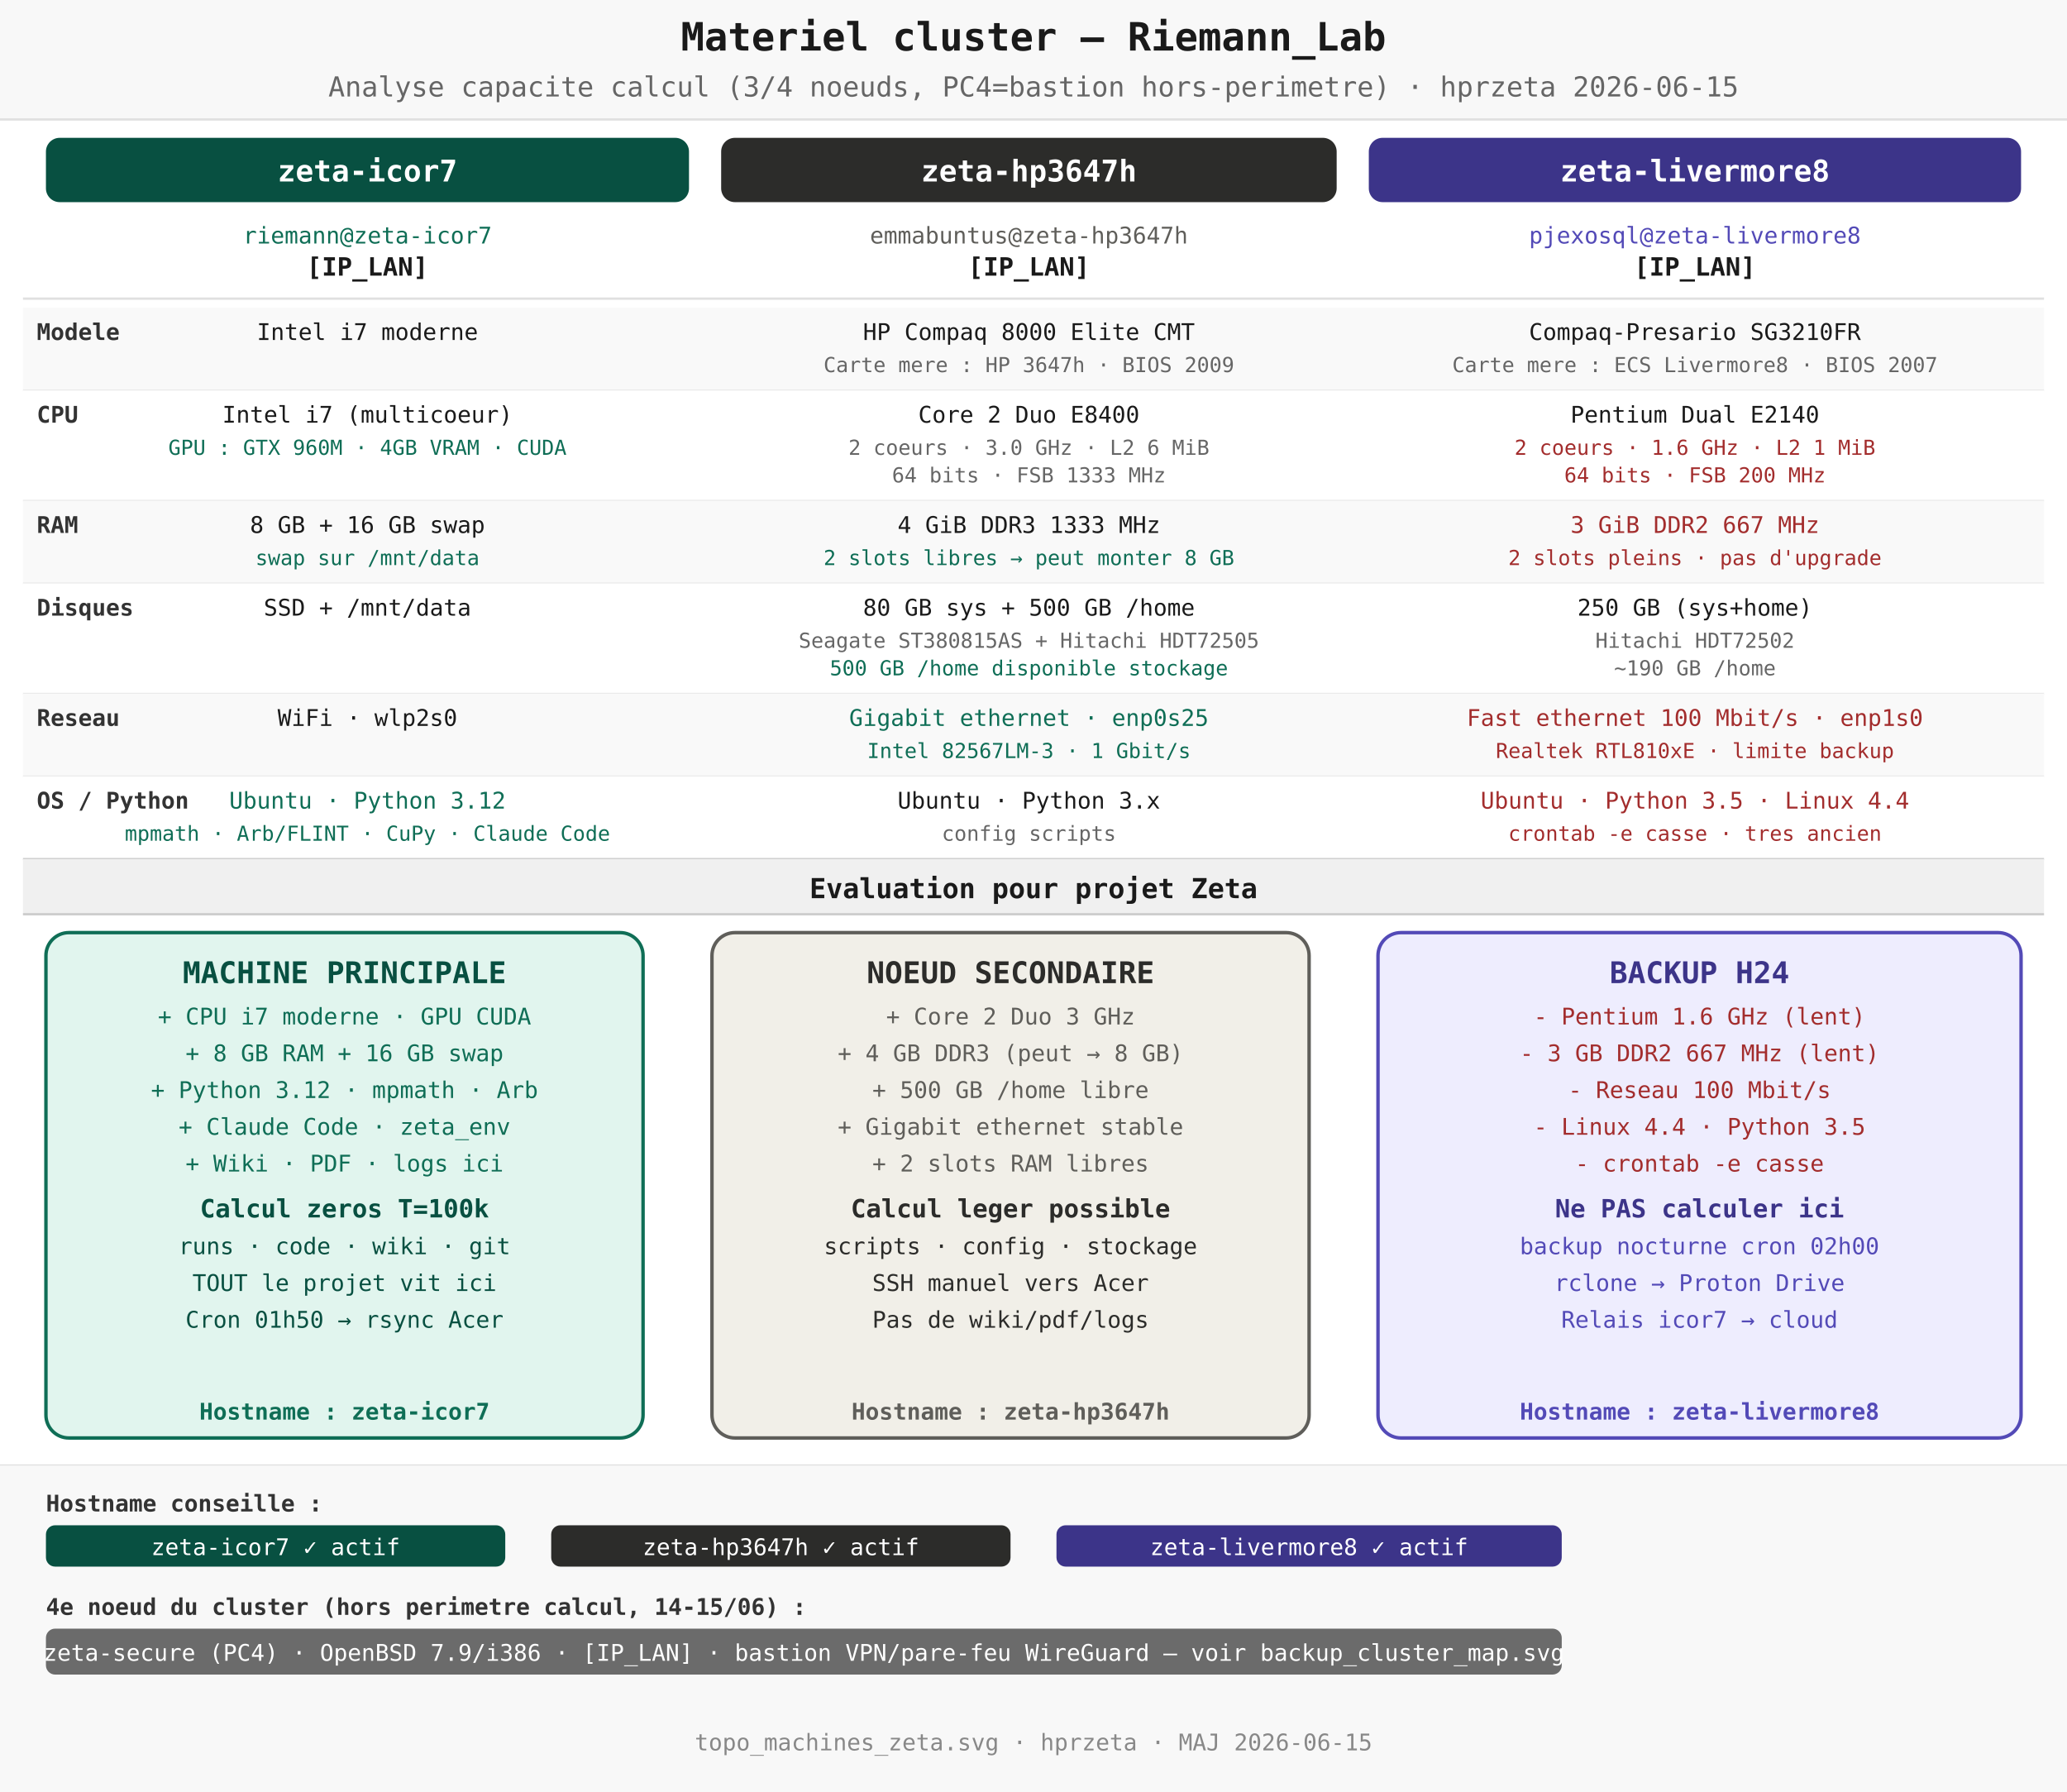
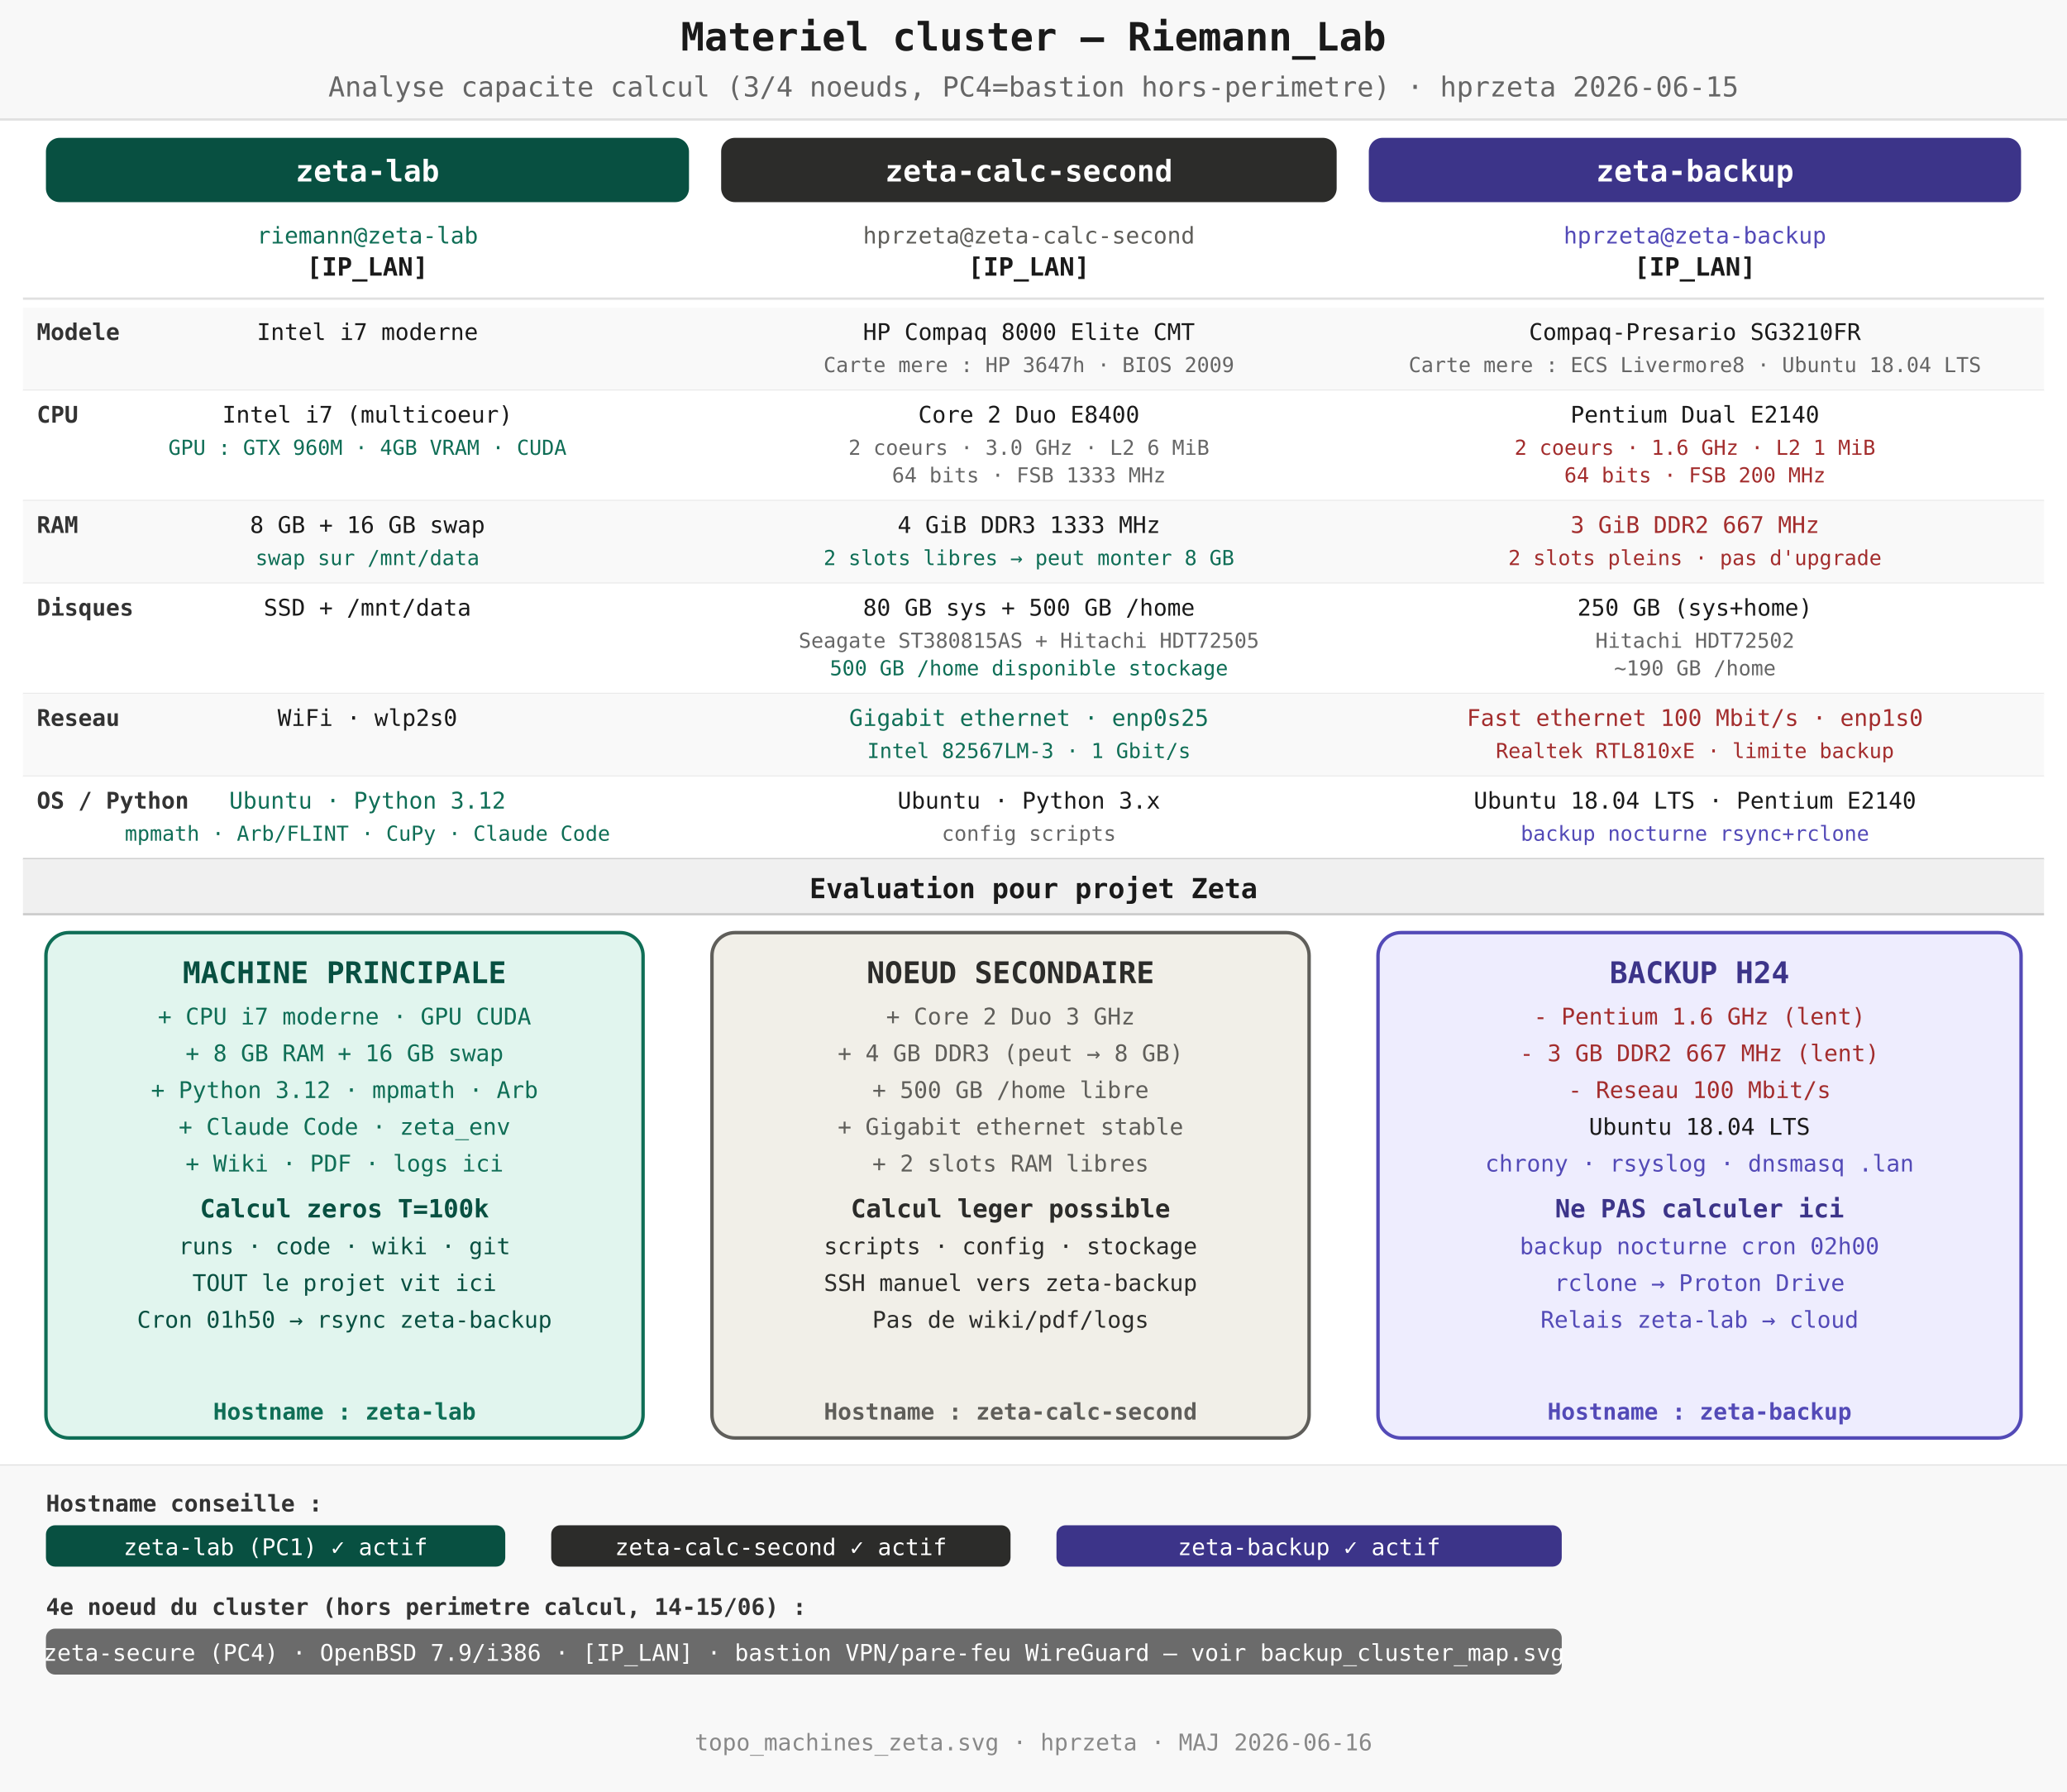
<svg xmlns="http://www.w3.org/2000/svg" width="900" height="780" viewBox="0 0 900 780" font-family="monospace,sans-serif">
  <rect width="900" height="780" fill="#ffffff" />
  <rect x="0" y="0" width="900" height="52" fill="#f8f8f8" />
  <line x1="0" y1="52" x2="900" y2="52" stroke="#e0e0e0" stroke-width="1" />
  <text x="450" y="22" text-anchor="middle" font-size="17" font-weight="700" fill="#1a1a1a">Materiel cluster — Riemann_Lab</text>
  <text x="450" y="42" text-anchor="middle" font-size="12" fill="#666">Analyse capacite calcul (3/4 noeuds, PC4=bastion hors-perimetre) · hprzeta 2026-06-15</text>
  <rect x="20" y="60" width="280" height="28" rx="6" fill="#085041" />
-   <text x="160" y="79" text-anchor="middle" font-size="13" font-weight="700" fill="#ffffff">zeta-icor7</text>
+   <text x="160" y="79" text-anchor="middle" font-size="13" font-weight="700" fill="#ffffff">zeta-lab</text>
  <rect x="314" y="60" width="268" height="28" rx="6" fill="#2c2c2a" />
-   <text x="448" y="79" text-anchor="middle" font-size="13" font-weight="700" fill="#ffffff">zeta-hp3647h</text>
+   <text x="448" y="79" text-anchor="middle" font-size="13" font-weight="700" fill="#ffffff">zeta-calc-second</text>
  <rect x="596" y="60" width="284" height="28" rx="6" fill="#3c3489" />
-   <text x="738" y="79" text-anchor="middle" font-size="13" font-weight="700" fill="#ffffff">zeta-livermore8</text>
-   <text x="160" y="106" text-anchor="middle" font-size="10" fill="#0f6e56">riemann@zeta-icor7</text>
-   <text x="448" y="106" text-anchor="middle" font-size="10" fill="#5f5e5a">emmabuntus@zeta-hp3647h</text>
-   <text x="738" y="106" text-anchor="middle" font-size="10" fill="#534ab7">pjexosql@zeta-livermore8</text>
+   <text x="738" y="79" text-anchor="middle" font-size="13" font-weight="700" fill="#ffffff">zeta-backup</text>
+   <text x="160" y="106" text-anchor="middle" font-size="10" fill="#0f6e56">riemann@zeta-lab</text>
+   <text x="448" y="106" text-anchor="middle" font-size="10" fill="#5f5e5a">hprzeta@zeta-calc-second</text>
+   <text x="738" y="106" text-anchor="middle" font-size="10" fill="#534ab7">hprzeta@zeta-backup</text>
  <text x="160" y="120" text-anchor="middle" font-size="11" font-weight="700" fill="#1a1a1a">[IP_LAN]</text>
  <text x="448" y="120" text-anchor="middle" font-size="11" font-weight="700" fill="#1a1a1a">[IP_LAN]</text>
  <text x="738" y="120" text-anchor="middle" font-size="11" font-weight="700" fill="#1a1a1a">[IP_LAN]</text>
  <line x1="10" y1="130" x2="890" y2="130" stroke="#e0e0e0" stroke-width="1" />
  <rect x="10" y="134" width="880" height="36" rx="0" fill="#f9f9f9" />
  <text x="16" y="148" font-size="10" font-weight="700" fill="#333">Modele</text>
  <text x="160" y="148" text-anchor="middle" font-size="10" fill="#1a1a1a">Intel i7 moderne</text>
  <text x="448" y="148" text-anchor="middle" font-size="10" fill="#1a1a1a">HP Compaq 8000 Elite CMT</text>
  <text x="738" y="148" text-anchor="middle" font-size="10" fill="#1a1a1a">Compaq-Presario SG3210FR</text>
  <text x="448" y="162" text-anchor="middle" font-size="9" fill="#666">Carte mere : HP 3647h · BIOS 2009</text>
-   <text x="738" y="162" text-anchor="middle" font-size="9" fill="#666">Carte mere : ECS Livermore8 · BIOS 2007</text>
+   <text x="738" y="162" text-anchor="middle" font-size="9" fill="#666">Carte mere : ECS Livermore8 · Ubuntu 18.04 LTS</text>
  <line x1="10" y1="170" x2="890" y2="170" stroke="#e8e8e8" stroke-width="0.8" />
  <rect x="10" y="170" width="880" height="48" rx="0" fill="#ffffff" />
  <text x="16" y="184" font-size="10" font-weight="700" fill="#333">CPU</text>
  <text x="160" y="184" text-anchor="middle" font-size="10" fill="#1a1a1a">Intel i7 (multicoeur)</text>
  <text x="448" y="184" text-anchor="middle" font-size="10" fill="#1a1a1a">Core 2 Duo E8400</text>
  <text x="738" y="184" text-anchor="middle" font-size="10" fill="#1a1a1a">Pentium Dual E2140</text>
  <text x="160" y="198" text-anchor="middle" font-size="9" fill="#0f6e56">GPU : GTX 960M · 4GB VRAM · CUDA</text>
  <text x="448" y="198" text-anchor="middle" font-size="9" fill="#666">2 coeurs · 3.0 GHz · L2 6 MiB</text>
  <text x="738" y="198" text-anchor="middle" font-size="9" fill="#a32d2d">2 coeurs · 1.6 GHz · L2 1 MiB</text>
  <text x="448" y="210" text-anchor="middle" font-size="9" fill="#666">64 bits · FSB 1333 MHz</text>
  <text x="738" y="210" text-anchor="middle" font-size="9" fill="#a32d2d">64 bits · FSB 200 MHz</text>
  <line x1="10" y1="218" x2="890" y2="218" stroke="#e8e8e8" stroke-width="0.8" />
  <rect x="10" y="218" width="880" height="36" rx="0" fill="#f9f9f9" />
  <text x="16" y="232" font-size="10" font-weight="700" fill="#333">RAM</text>
  <text x="160" y="232" text-anchor="middle" font-size="10" fill="#1a1a1a">8 GB + 16 GB swap</text>
  <text x="448" y="232" text-anchor="middle" font-size="10" fill="#1a1a1a">4 GiB DDR3 1333 MHz</text>
  <text x="738" y="232" text-anchor="middle" font-size="10" fill="#a32d2d">3 GiB DDR2 667 MHz</text>
  <text x="160" y="246" text-anchor="middle" font-size="9" fill="#0f6e56">swap sur /mnt/data</text>
  <text x="448" y="246" text-anchor="middle" font-size="9" fill="#0f6e56">2 slots libres → peut monter 8 GB</text>
  <text x="738" y="246" text-anchor="middle" font-size="9" fill="#a32d2d">2 slots pleins · pas d'upgrade</text>
  <line x1="10" y1="254" x2="890" y2="254" stroke="#e8e8e8" stroke-width="0.8" />
  <rect x="10" y="254" width="880" height="48" rx="0" fill="#ffffff" />
  <text x="16" y="268" font-size="10" font-weight="700" fill="#333">Disques</text>
  <text x="160" y="268" text-anchor="middle" font-size="10" fill="#1a1a1a">SSD + /mnt/data</text>
  <text x="448" y="268" text-anchor="middle" font-size="10" fill="#1a1a1a">80 GB sys + 500 GB /home</text>
  <text x="738" y="268" text-anchor="middle" font-size="10" fill="#1a1a1a">250 GB (sys+home)</text>
  <text x="448" y="282" text-anchor="middle" font-size="9" fill="#666">Seagate ST380815AS + Hitachi HDT72505</text>
  <text x="738" y="282" text-anchor="middle" font-size="9" fill="#666">Hitachi HDT72502</text>
  <text x="448" y="294" text-anchor="middle" font-size="9" fill="#0f6e56">500 GB /home disponible stockage</text>
  <text x="738" y="294" text-anchor="middle" font-size="9" fill="#666">~190 GB /home</text>
  <line x1="10" y1="302" x2="890" y2="302" stroke="#e8e8e8" stroke-width="0.8" />
  <rect x="10" y="302" width="880" height="36" rx="0" fill="#f9f9f9" />
  <text x="16" y="316" font-size="10" font-weight="700" fill="#333">Reseau</text>
  <text x="160" y="316" text-anchor="middle" font-size="10" fill="#1a1a1a">WiFi · wlp2s0</text>
  <text x="448" y="316" text-anchor="middle" font-size="10" fill="#0f6e56">Gigabit ethernet · enp0s25</text>
  <text x="738" y="316" text-anchor="middle" font-size="10" fill="#a32d2d">Fast ethernet 100 Mbit/s · enp1s0</text>
  <text x="448" y="330" text-anchor="middle" font-size="9" fill="#0f6e56">Intel 82567LM-3 · 1 Gbit/s</text>
  <text x="738" y="330" text-anchor="middle" font-size="9" fill="#a32d2d">Realtek RTL810xE · limite backup</text>
  <line x1="10" y1="338" x2="890" y2="338" stroke="#e8e8e8" stroke-width="0.8" />
  <rect x="10" y="338" width="880" height="36" rx="0" fill="#ffffff" />
  <text x="16" y="352" font-size="10" font-weight="700" fill="#333">OS / Python</text>
  <text x="160" y="352" text-anchor="middle" font-size="10" fill="#0f6e56">Ubuntu · Python 3.12</text>
  <text x="448" y="352" text-anchor="middle" font-size="10" fill="#1a1a1a">Ubuntu · Python 3.x</text>
-   <text x="738" y="352" text-anchor="middle" font-size="10" fill="#a32d2d">Ubuntu · Python 3.5 · Linux 4.4</text>
+   <text x="738" y="352" text-anchor="middle" font-size="10" fill="#1a1a1a">Ubuntu 18.04 LTS · Pentium E2140</text>
  <text x="160" y="366" text-anchor="middle" font-size="9" fill="#0f6e56">mpmath · Arb/FLINT · CuPy · Claude Code</text>
  <text x="448" y="366" text-anchor="middle" font-size="9" fill="#666">config scripts</text>
-   <text x="738" y="366" text-anchor="middle" font-size="9" fill="#a32d2d">crontab -e casse · tres ancien</text>
+   <text x="738" y="366" text-anchor="middle" font-size="9" fill="#534ab7">backup nocturne rsync+rclone</text>
  <line x1="10" y1="374" x2="890" y2="374" stroke="#ccc" stroke-width="1" />
  <rect x="10" y="374" width="880" height="24" rx="0" fill="#f0f0f0" />
  <text x="450" y="391" text-anchor="middle" font-size="12" font-weight="700" fill="#1a1a1a">Evaluation pour projet Zeta</text>
  <line x1="10" y1="398" x2="890" y2="398" stroke="#ccc" stroke-width="1" />
  <rect x="20" y="406" width="260" height="220" rx="10" fill="#e1f5ee" stroke="#0f6e56" stroke-width="1.5" />
  <text x="150" y="428" text-anchor="middle" font-size="13" font-weight="700" fill="#085041">MACHINE PRINCIPALE</text>
  <text x="150" y="446" text-anchor="middle" font-size="10" fill="#0f6e56">+ CPU i7 moderne · GPU CUDA</text>
  <text x="150" y="462" text-anchor="middle" font-size="10" fill="#0f6e56">+ 8 GB RAM + 16 GB swap</text>
  <text x="150" y="478" text-anchor="middle" font-size="10" fill="#0f6e56">+ Python 3.12 · mpmath · Arb</text>
  <text x="150" y="494" text-anchor="middle" font-size="10" fill="#0f6e56">+ Claude Code · zeta_env</text>
  <text x="150" y="510" text-anchor="middle" font-size="10" fill="#0f6e56">+ Wiki · PDF · logs ici</text>
  <text x="150" y="530" text-anchor="middle" font-size="11" font-weight="700" fill="#085041">Calcul zeros T=100k</text>
  <text x="150" y="546" text-anchor="middle" font-size="10" fill="#085041">runs · code · wiki · git</text>
  <text x="150" y="562" text-anchor="middle" font-size="10" fill="#085041">TOUT le projet vit ici</text>
-   <text x="150" y="578" text-anchor="middle" font-size="10" fill="#085041">Cron 01h50 → rsync Acer</text>
-   <text x="150" y="618" text-anchor="middle" font-size="10" font-weight="700" fill="#0f6e56">Hostname : zeta-icor7</text>
+   <text x="150" y="578" text-anchor="middle" font-size="10" fill="#085041">Cron 01h50 → rsync zeta-backup</text>
+   <text x="150" y="618" text-anchor="middle" font-size="10" font-weight="700" fill="#0f6e56">Hostname : zeta-lab</text>
  <rect x="310" y="406" width="260" height="220" rx="10" fill="#f1efe8" stroke="#5f5e5a" stroke-width="1.5" />
  <text x="440" y="428" text-anchor="middle" font-size="13" font-weight="700" fill="#2c2c2a">NOEUD SECONDAIRE</text>
  <text x="440" y="446" text-anchor="middle" font-size="10" fill="#5f5e5a">+ Core 2 Duo 3 GHz</text>
  <text x="440" y="462" text-anchor="middle" font-size="10" fill="#5f5e5a">+ 4 GB DDR3 (peut → 8 GB)</text>
  <text x="440" y="478" text-anchor="middle" font-size="10" fill="#5f5e5a">+ 500 GB /home libre</text>
  <text x="440" y="494" text-anchor="middle" font-size="10" fill="#5f5e5a">+ Gigabit ethernet stable</text>
  <text x="440" y="510" text-anchor="middle" font-size="10" fill="#5f5e5a">+ 2 slots RAM libres</text>
  <text x="440" y="530" text-anchor="middle" font-size="11" font-weight="700" fill="#2c2c2a">Calcul leger possible</text>
  <text x="440" y="546" text-anchor="middle" font-size="10" fill="#2c2c2a">scripts · config · stockage</text>
-   <text x="440" y="562" text-anchor="middle" font-size="10" fill="#2c2c2a">SSH manuel vers Acer</text>
+   <text x="440" y="562" text-anchor="middle" font-size="10" fill="#2c2c2a">SSH manuel vers zeta-backup</text>
  <text x="440" y="578" text-anchor="middle" font-size="10" fill="#2c2c2a">Pas de wiki/pdf/logs</text>
-   <text x="440" y="618" text-anchor="middle" font-size="10" font-weight="700" fill="#5f5e5a">Hostname : zeta-hp3647h</text>
+   <text x="440" y="618" text-anchor="middle" font-size="10" font-weight="700" fill="#5f5e5a">Hostname : zeta-calc-second</text>
  <rect x="600" y="406" width="280" height="220" rx="10" fill="#eeedfe" stroke="#534ab7" stroke-width="1.5" />
  <text x="740" y="428" text-anchor="middle" font-size="13" font-weight="700" fill="#3c3489">BACKUP H24</text>
  <text x="740" y="446" text-anchor="middle" font-size="10" fill="#a32d2d">- Pentium 1.6 GHz (lent)</text>
  <text x="740" y="462" text-anchor="middle" font-size="10" fill="#a32d2d">- 3 GB DDR2 667 MHz (lent)</text>
  <text x="740" y="478" text-anchor="middle" font-size="10" fill="#a32d2d">- Reseau 100 Mbit/s</text>
-   <text x="740" y="494" text-anchor="middle" font-size="10" fill="#a32d2d">- Linux 4.4 · Python 3.5</text>
-   <text x="740" y="510" text-anchor="middle" font-size="10" fill="#a32d2d">- crontab -e casse</text>
+   <text x="740" y="494" text-anchor="middle" font-size="10" fill="#1a1a1a">Ubuntu 18.04 LTS</text>
+   <text x="740" y="510" text-anchor="middle" font-size="10" fill="#534ab7">chrony · rsyslog · dnsmasq .lan</text>
  <text x="740" y="530" text-anchor="middle" font-size="11" font-weight="700" fill="#3c3489">Ne PAS calculer ici</text>
  <text x="740" y="546" text-anchor="middle" font-size="10" fill="#534ab7">backup nocturne cron 02h00</text>
  <text x="740" y="562" text-anchor="middle" font-size="10" fill="#534ab7">rclone → Proton Drive</text>
-   <text x="740" y="578" text-anchor="middle" font-size="10" fill="#534ab7">Relais icor7 → cloud</text>
-   <text x="740" y="618" text-anchor="middle" font-size="10" font-weight="700" fill="#534ab7">Hostname : zeta-livermore8</text>
+   <text x="740" y="578" text-anchor="middle" font-size="10" fill="#534ab7">Relais zeta-lab → cloud</text>
+   <text x="740" y="618" text-anchor="middle" font-size="10" font-weight="700" fill="#534ab7">Hostname : zeta-backup</text>
  <line x1="0" y1="638" x2="900" y2="638" stroke="#e0e0e0" stroke-width="1" />
  <rect x="0" y="638" width="900" height="142" fill="#f8f8f8" />
  <text x="20" y="658" font-size="10" font-weight="700" fill="#333">Hostname conseille :</text>
  <rect x="20" y="664" width="200" height="18" rx="4" fill="#085041" />
-   <text x="120" y="677" text-anchor="middle" font-size="10" fill="#fff">zeta-icor7  ✓ actif</text>
+   <text x="120" y="677" text-anchor="middle" font-size="10" fill="#fff">zeta-lab (PC1)  ✓ actif</text>
  <rect x="240" y="664" width="200" height="18" rx="4" fill="#2c2c2a" />
-   <text x="340" y="677" text-anchor="middle" font-size="10" fill="#fff">zeta-hp3647h  ✓ actif</text>
+   <text x="340" y="677" text-anchor="middle" font-size="10" fill="#fff">zeta-calc-second  ✓ actif</text>
  <rect x="460" y="664" width="220" height="18" rx="4" fill="#3c3489" />
-   <text x="570" y="677" text-anchor="middle" font-size="10" fill="#fff">zeta-livermore8  ✓ actif</text>
+   <text x="570" y="677" text-anchor="middle" font-size="10" fill="#fff">zeta-backup  ✓ actif</text>
  <text x="20" y="703" font-size="10" font-weight="700" fill="#333">4e noeud du cluster (hors perimetre calcul, 14-15/06) :</text>
  <rect x="20" y="709" width="660" height="20" rx="4" fill="#6b6b6b" />
  <text x="350" y="723" text-anchor="middle" font-size="10" fill="#fff">zeta-secure (PC4) · OpenBSD 7.9/i386 · [IP_LAN] · bastion VPN/pare-feu WireGuard — voir backup_cluster_map.svg</text>
-   <text x="450" y="762" text-anchor="middle" font-size="10" fill="#888">topo_machines_zeta.svg · hprzeta · MAJ 2026-06-15</text>
+   <text x="450" y="762" text-anchor="middle" font-size="10" fill="#888">topo_machines_zeta.svg · hprzeta · MAJ 2026-06-16</text>
</svg>
